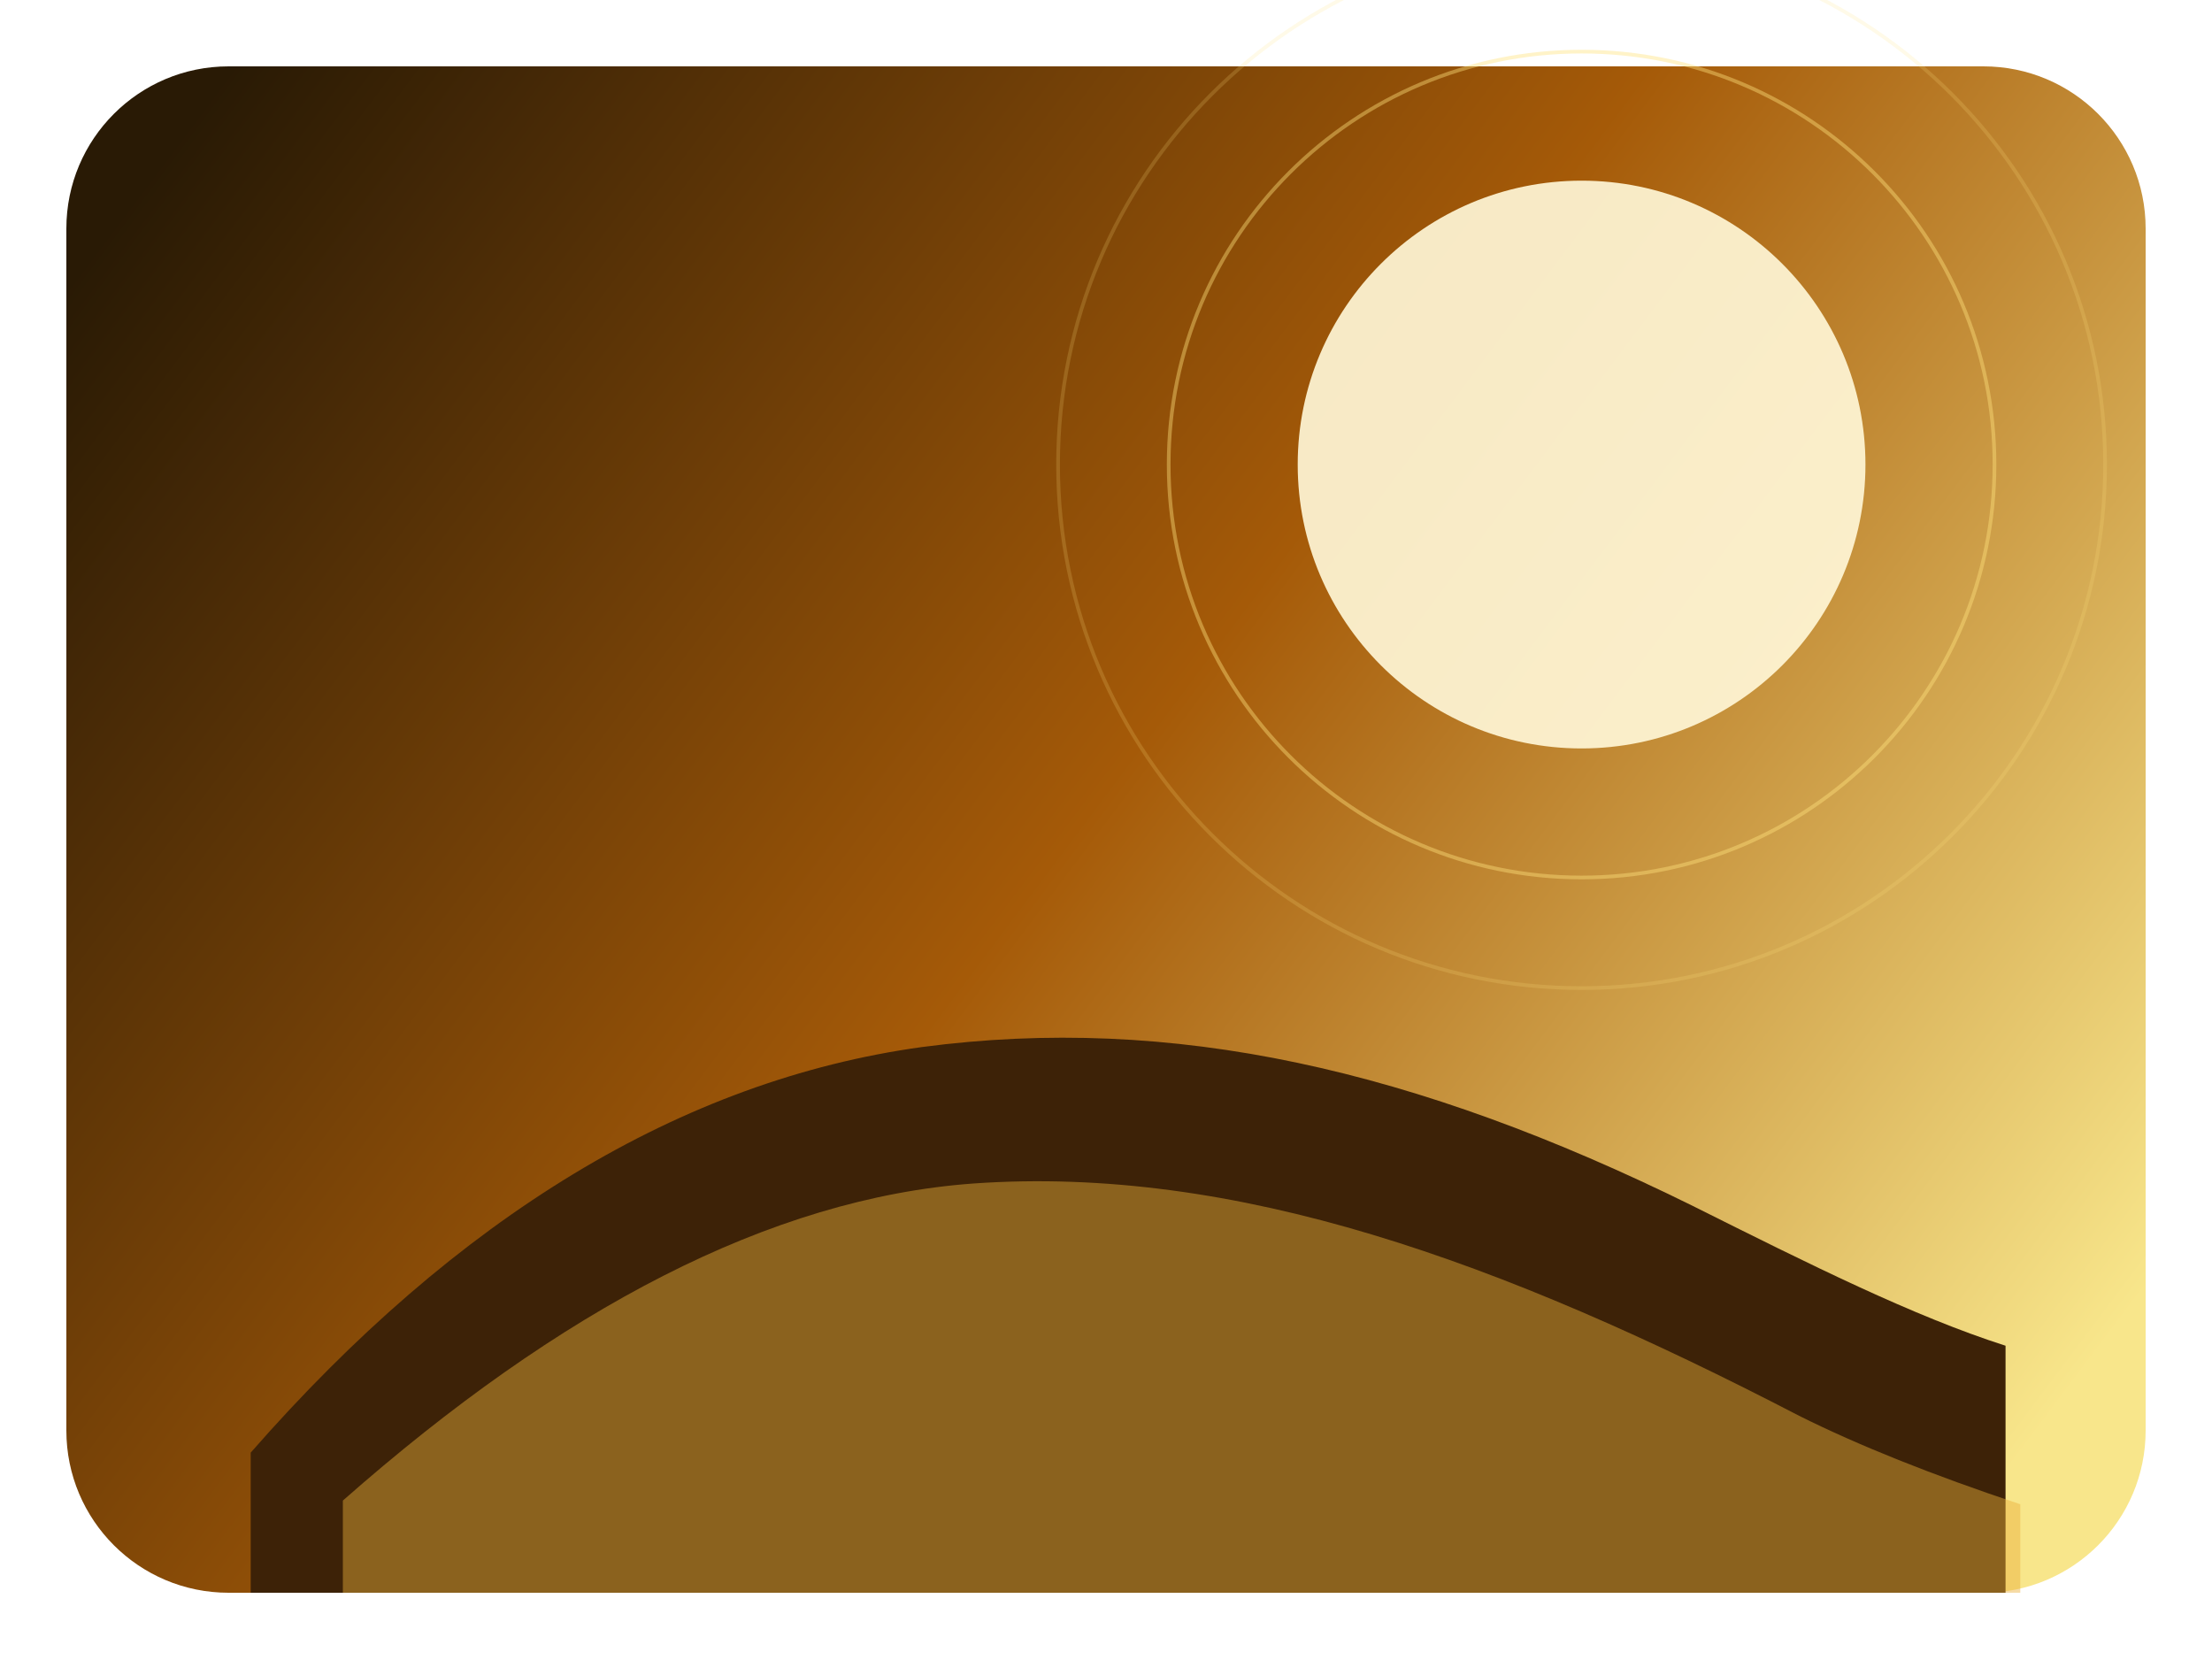
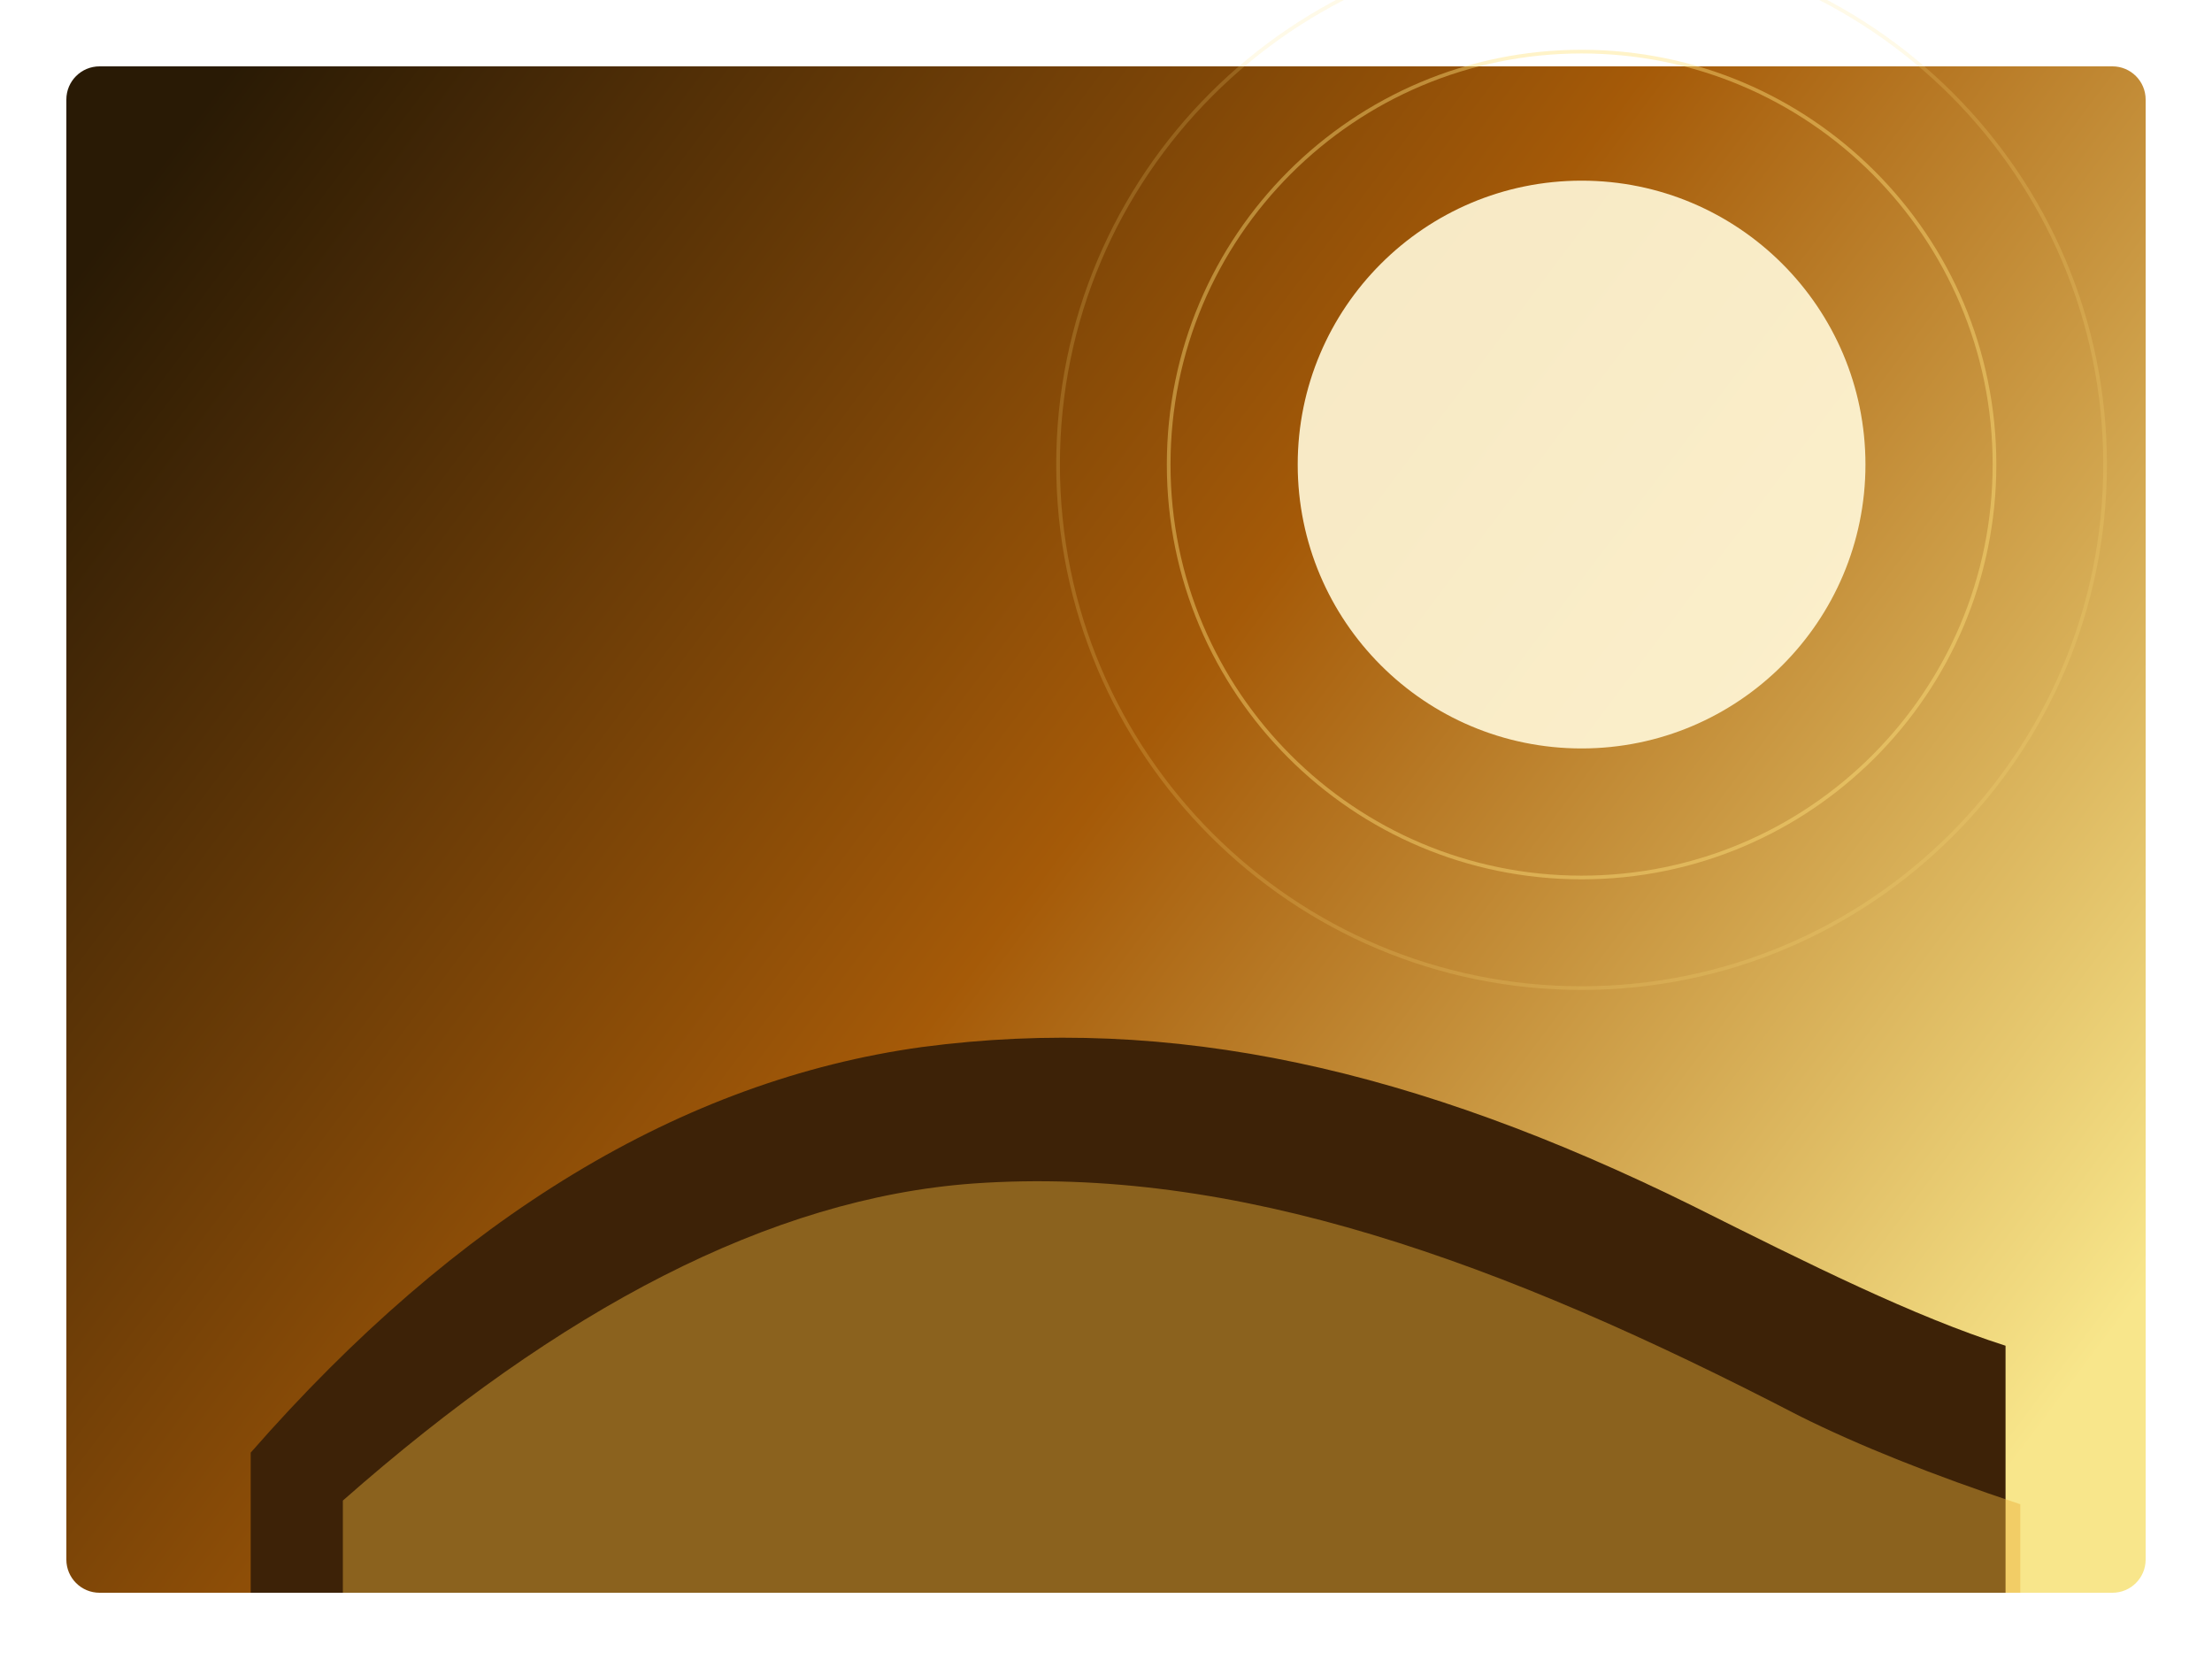
<svg xmlns="http://www.w3.org/2000/svg" width="1200" height="900" viewBox="0 0 1200 900" fill="none">
  <defs>
    <linearGradient id="solar-bg" x1="96" y1="76" x2="1078" y2="814" gradientUnits="userSpaceOnUse">
      <stop stop-color="#291A05" />
      <stop offset="0.5" stop-color="#A55A08" />
      <stop offset="1" stop-color="#F8E68B" />
    </linearGradient>
  </defs>
-   <rect x="36" y="36" width="1128" height="828" rx="88" fill="url(#solar-bg)" />
+   <rect x="36" y="36" width="1128" height="828" rx="18" fill="url(#solar-bg)" />
  <circle cx="858" cy="252" r="154" fill="#FFF6D6" fill-opacity="0.92" />
  <circle cx="858" cy="252" r="224" stroke="#FFE27D" stroke-width="2" opacity="0.42" />
  <circle cx="858" cy="252" r="284" stroke="#FFE27D" stroke-width="2" opacity="0.18" />
  <path d="M136 788C248 660 370 586 500 568C636 550 768 580 918 654C982 686 1038 714 1088 730V864H136V788Z" fill="#3D2207" />
  <path d="M186 814C304 710 418 650 528 642C670 632 814 684 976 768C1008 784 1048 800 1096 816V864H186V814Z" fill="#EBAF3A" opacity="0.45" />
</svg>
